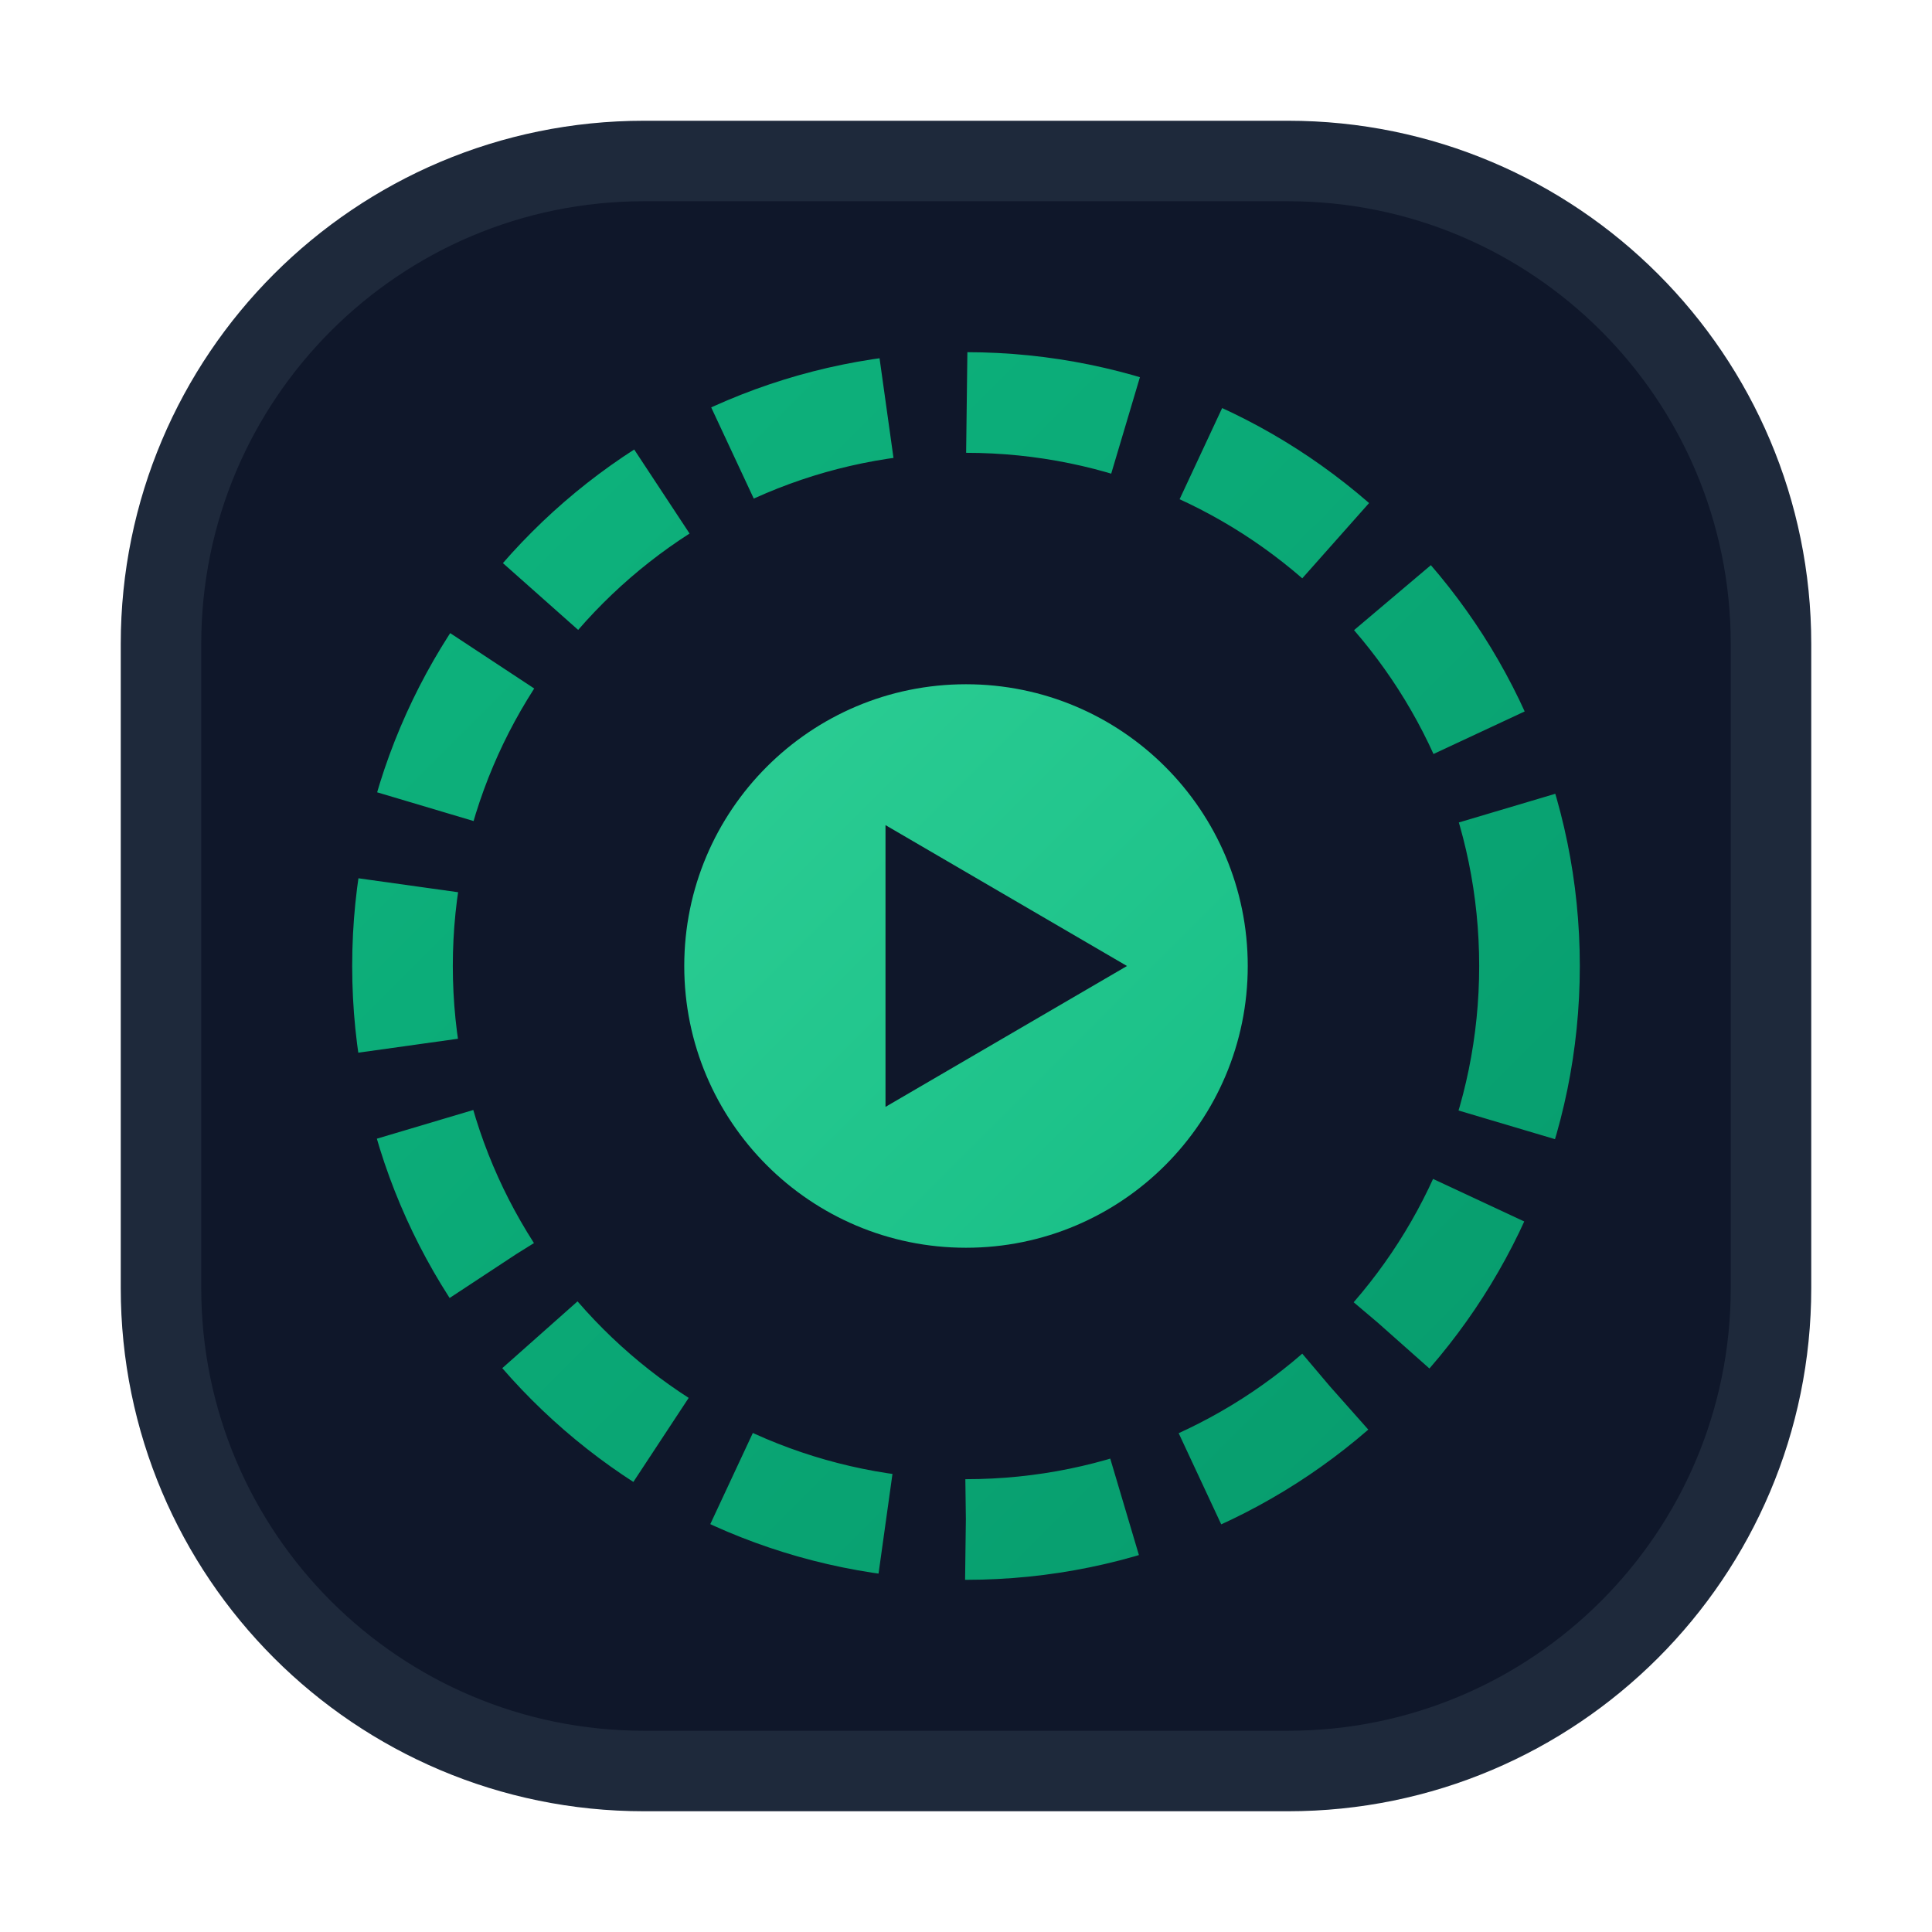
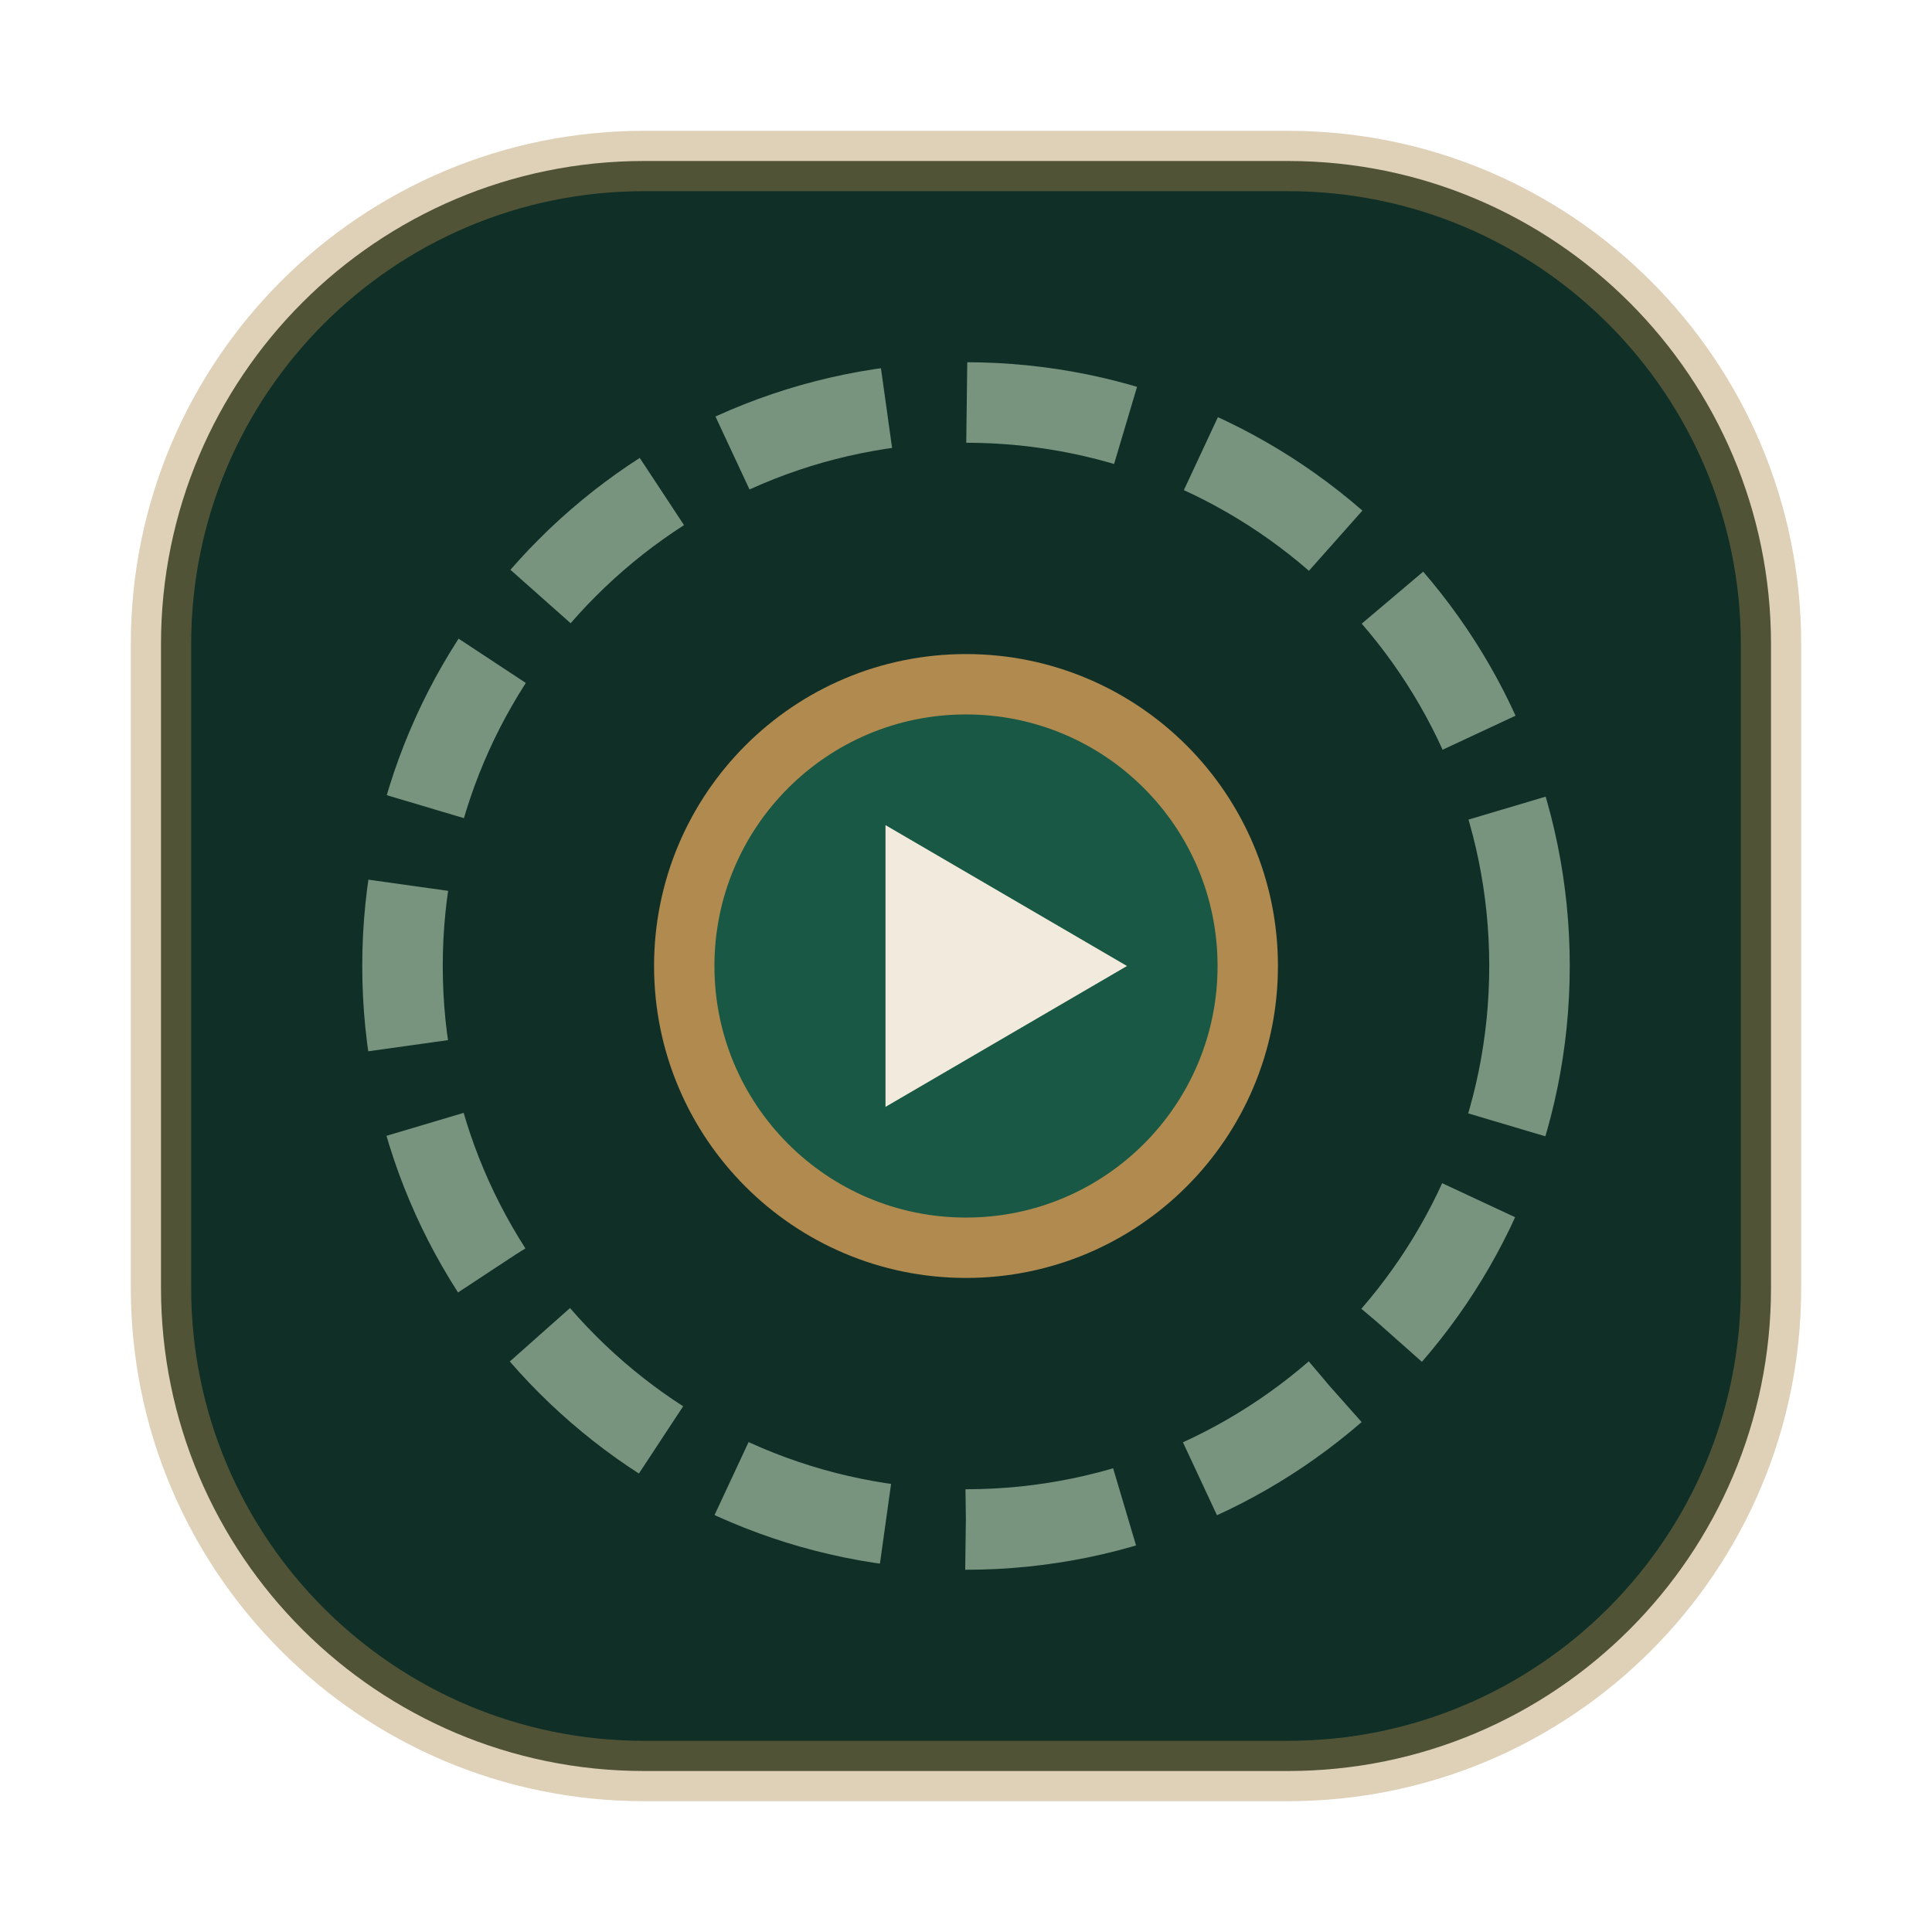
<svg xmlns="http://www.w3.org/2000/svg" viewBox="0 0 48 48" width="48" height="48" fill="none">
  <defs>
    <linearGradient id="bb-grad" x1="4" y1="4" x2="44" y2="44" gradientUnits="userSpaceOnUse">
-       <stop offset="0%" stop-color="#10b981" />
-       <stop offset="100%" stop-color="#059669" />
+       <stop offset="0%" stop-color="#185844" />
+       <stop offset="100%" stop-color="#102F27" />
    </linearGradient>
    <linearGradient id="bb-inner" x1="12" y1="12" x2="36" y2="36" gradientUnits="userSpaceOnUse">
-       <stop offset="0%" stop-color="#34d399" />
-       <stop offset="100%" stop-color="#10b981" />
+       <stop offset="0%" stop-color="#B08A4F" />
+       <stop offset="100%" stop-color="#78947F" />
    </linearGradient>
  </defs>
-   <rect x="4" y="4" width="40" height="40" rx="12" fill="#0f172a" stroke="#1e293b" stroke-width="2" />
-   <circle cx="24" cy="24" r="14" stroke="url(#bb-grad)" stroke-width="2.5" stroke-dasharray="4 2" />
-   <circle cx="24" cy="24" r="7" fill="url(#bb-inner)" />
-   <polygon points="22,20.5 28,24 22,27.5" fill="#0f172a" />
+   <rect x="4" y="4" width="40" height="40" rx="12" fill="#102F27" stroke="#B08A4F" stroke-width="1.5" stroke-opacity="0.4" />
+   <circle cx="24" cy="24" r="14" stroke="#78947F" stroke-width="2" stroke-dasharray="4 2" />
+   <circle cx="24" cy="24" r="7" fill="#185844" stroke="#B08A4F" stroke-width="1.5" />
+   <polygon points="22,20.5 28,24 22,27.5" fill="#F2EBDD" />
</svg>
